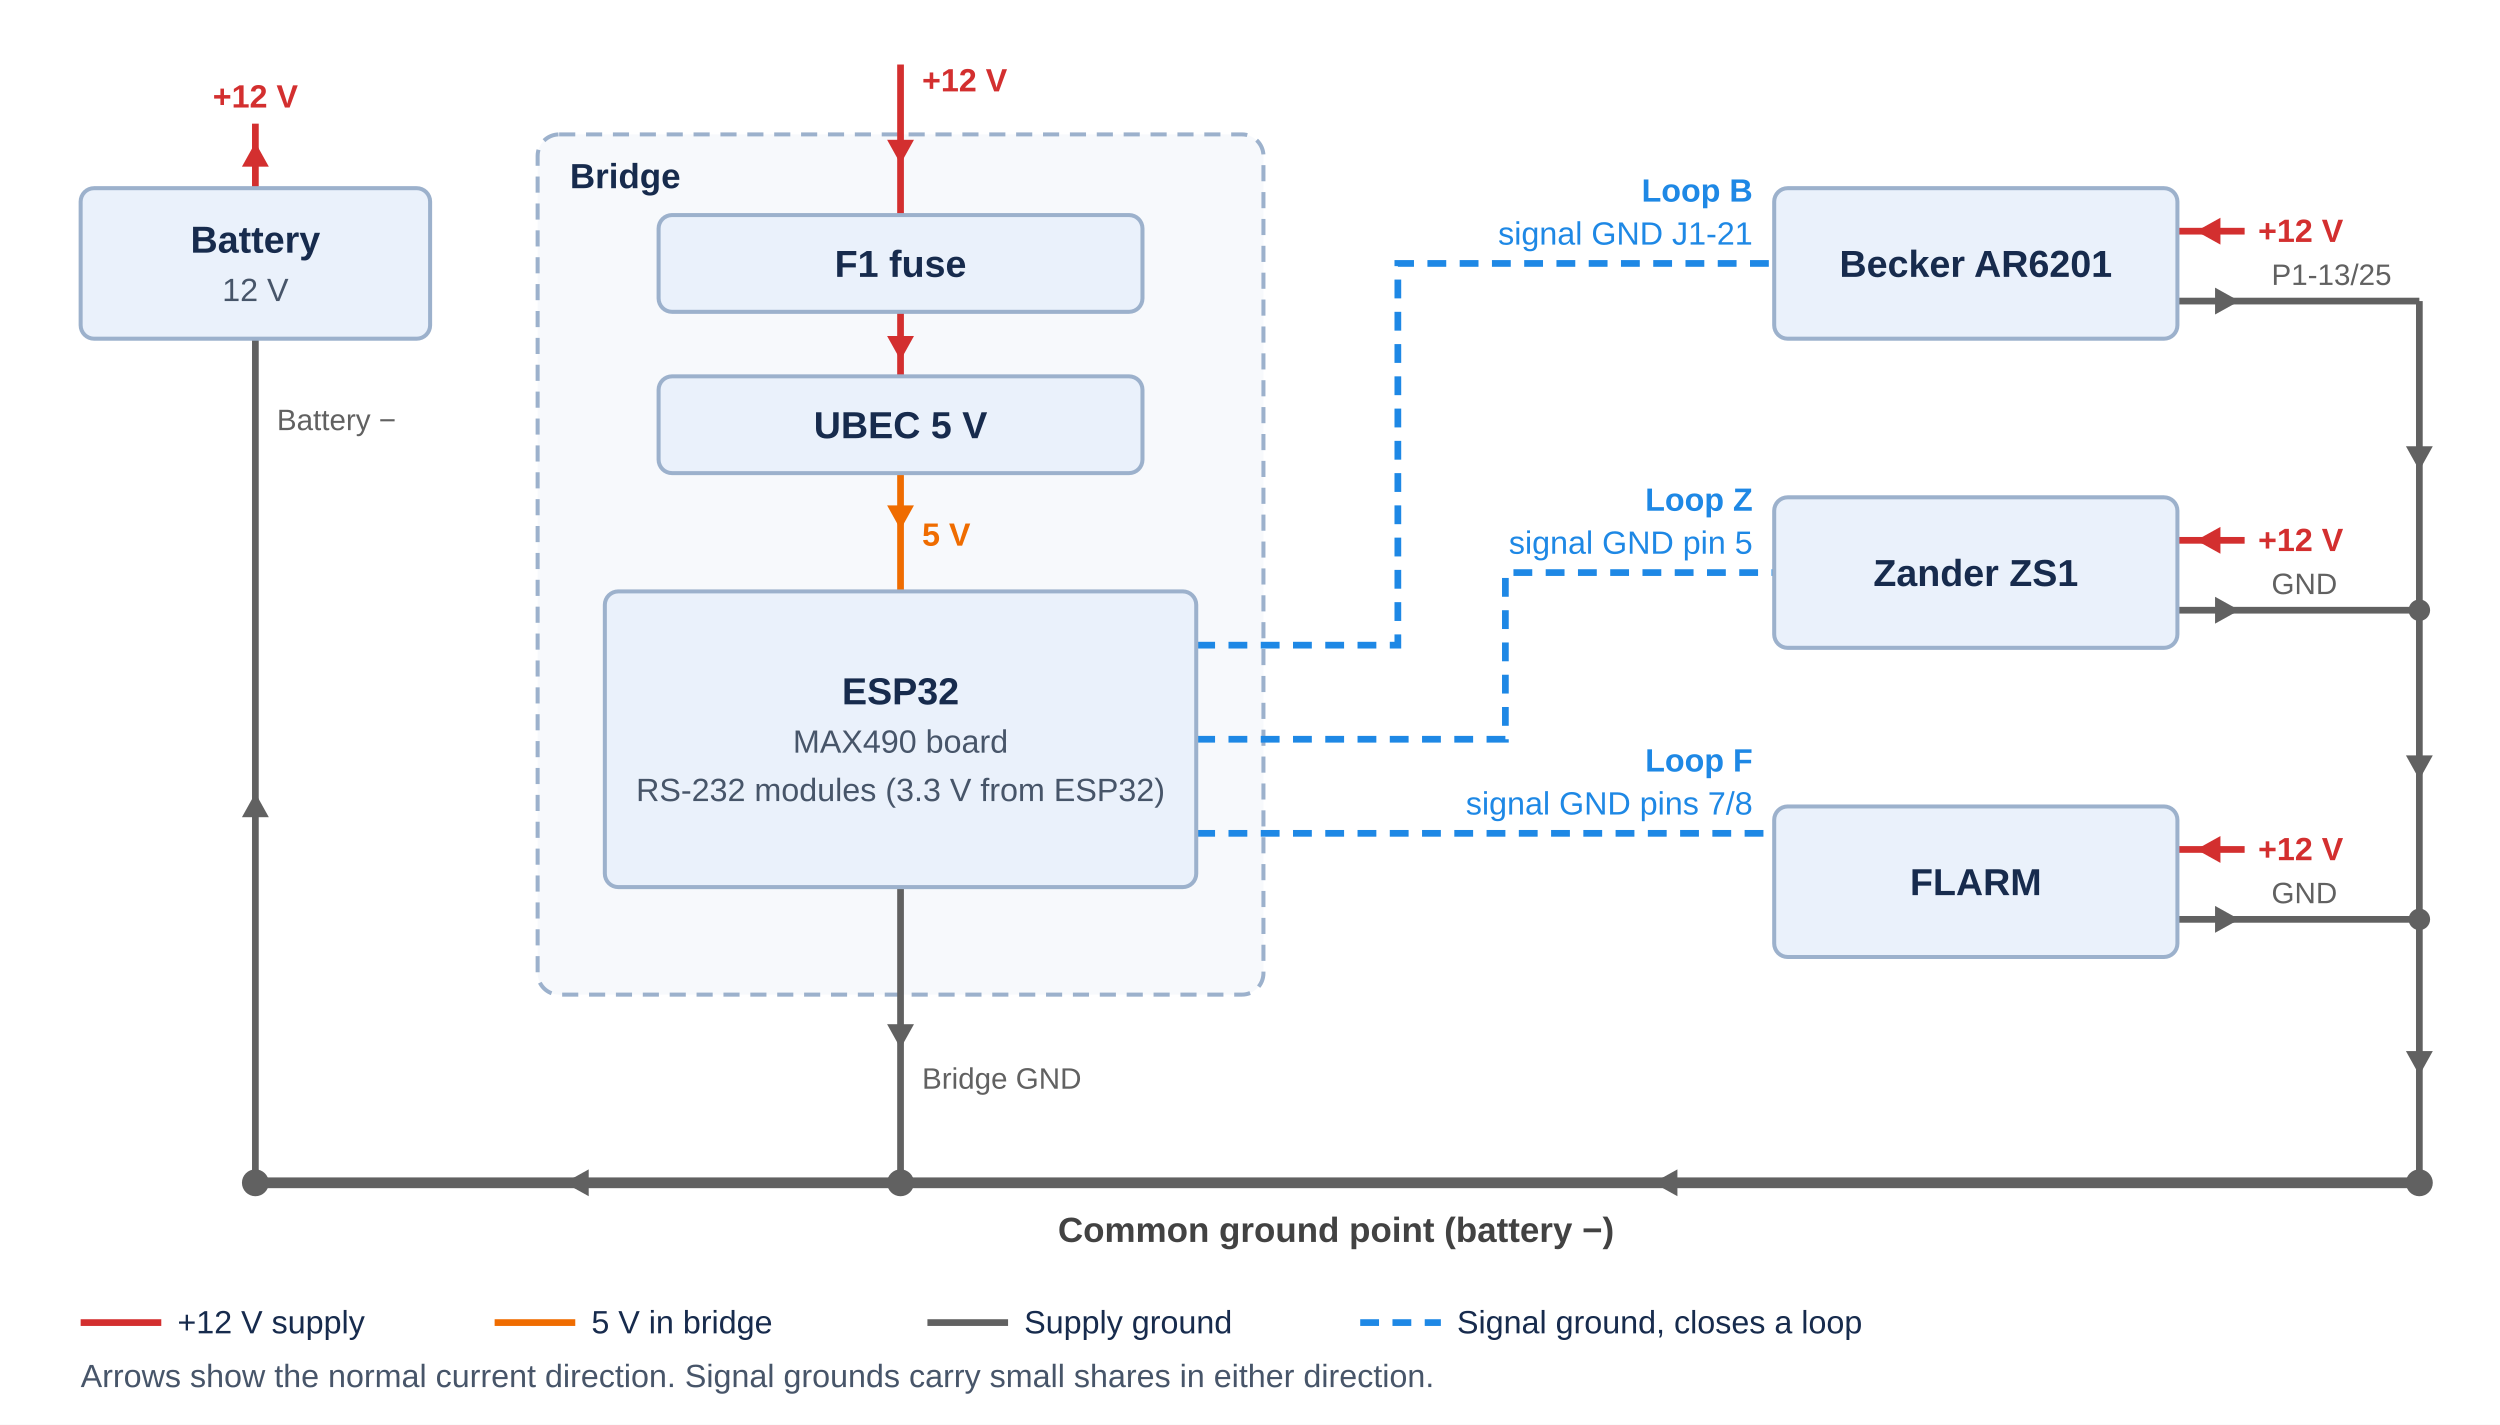
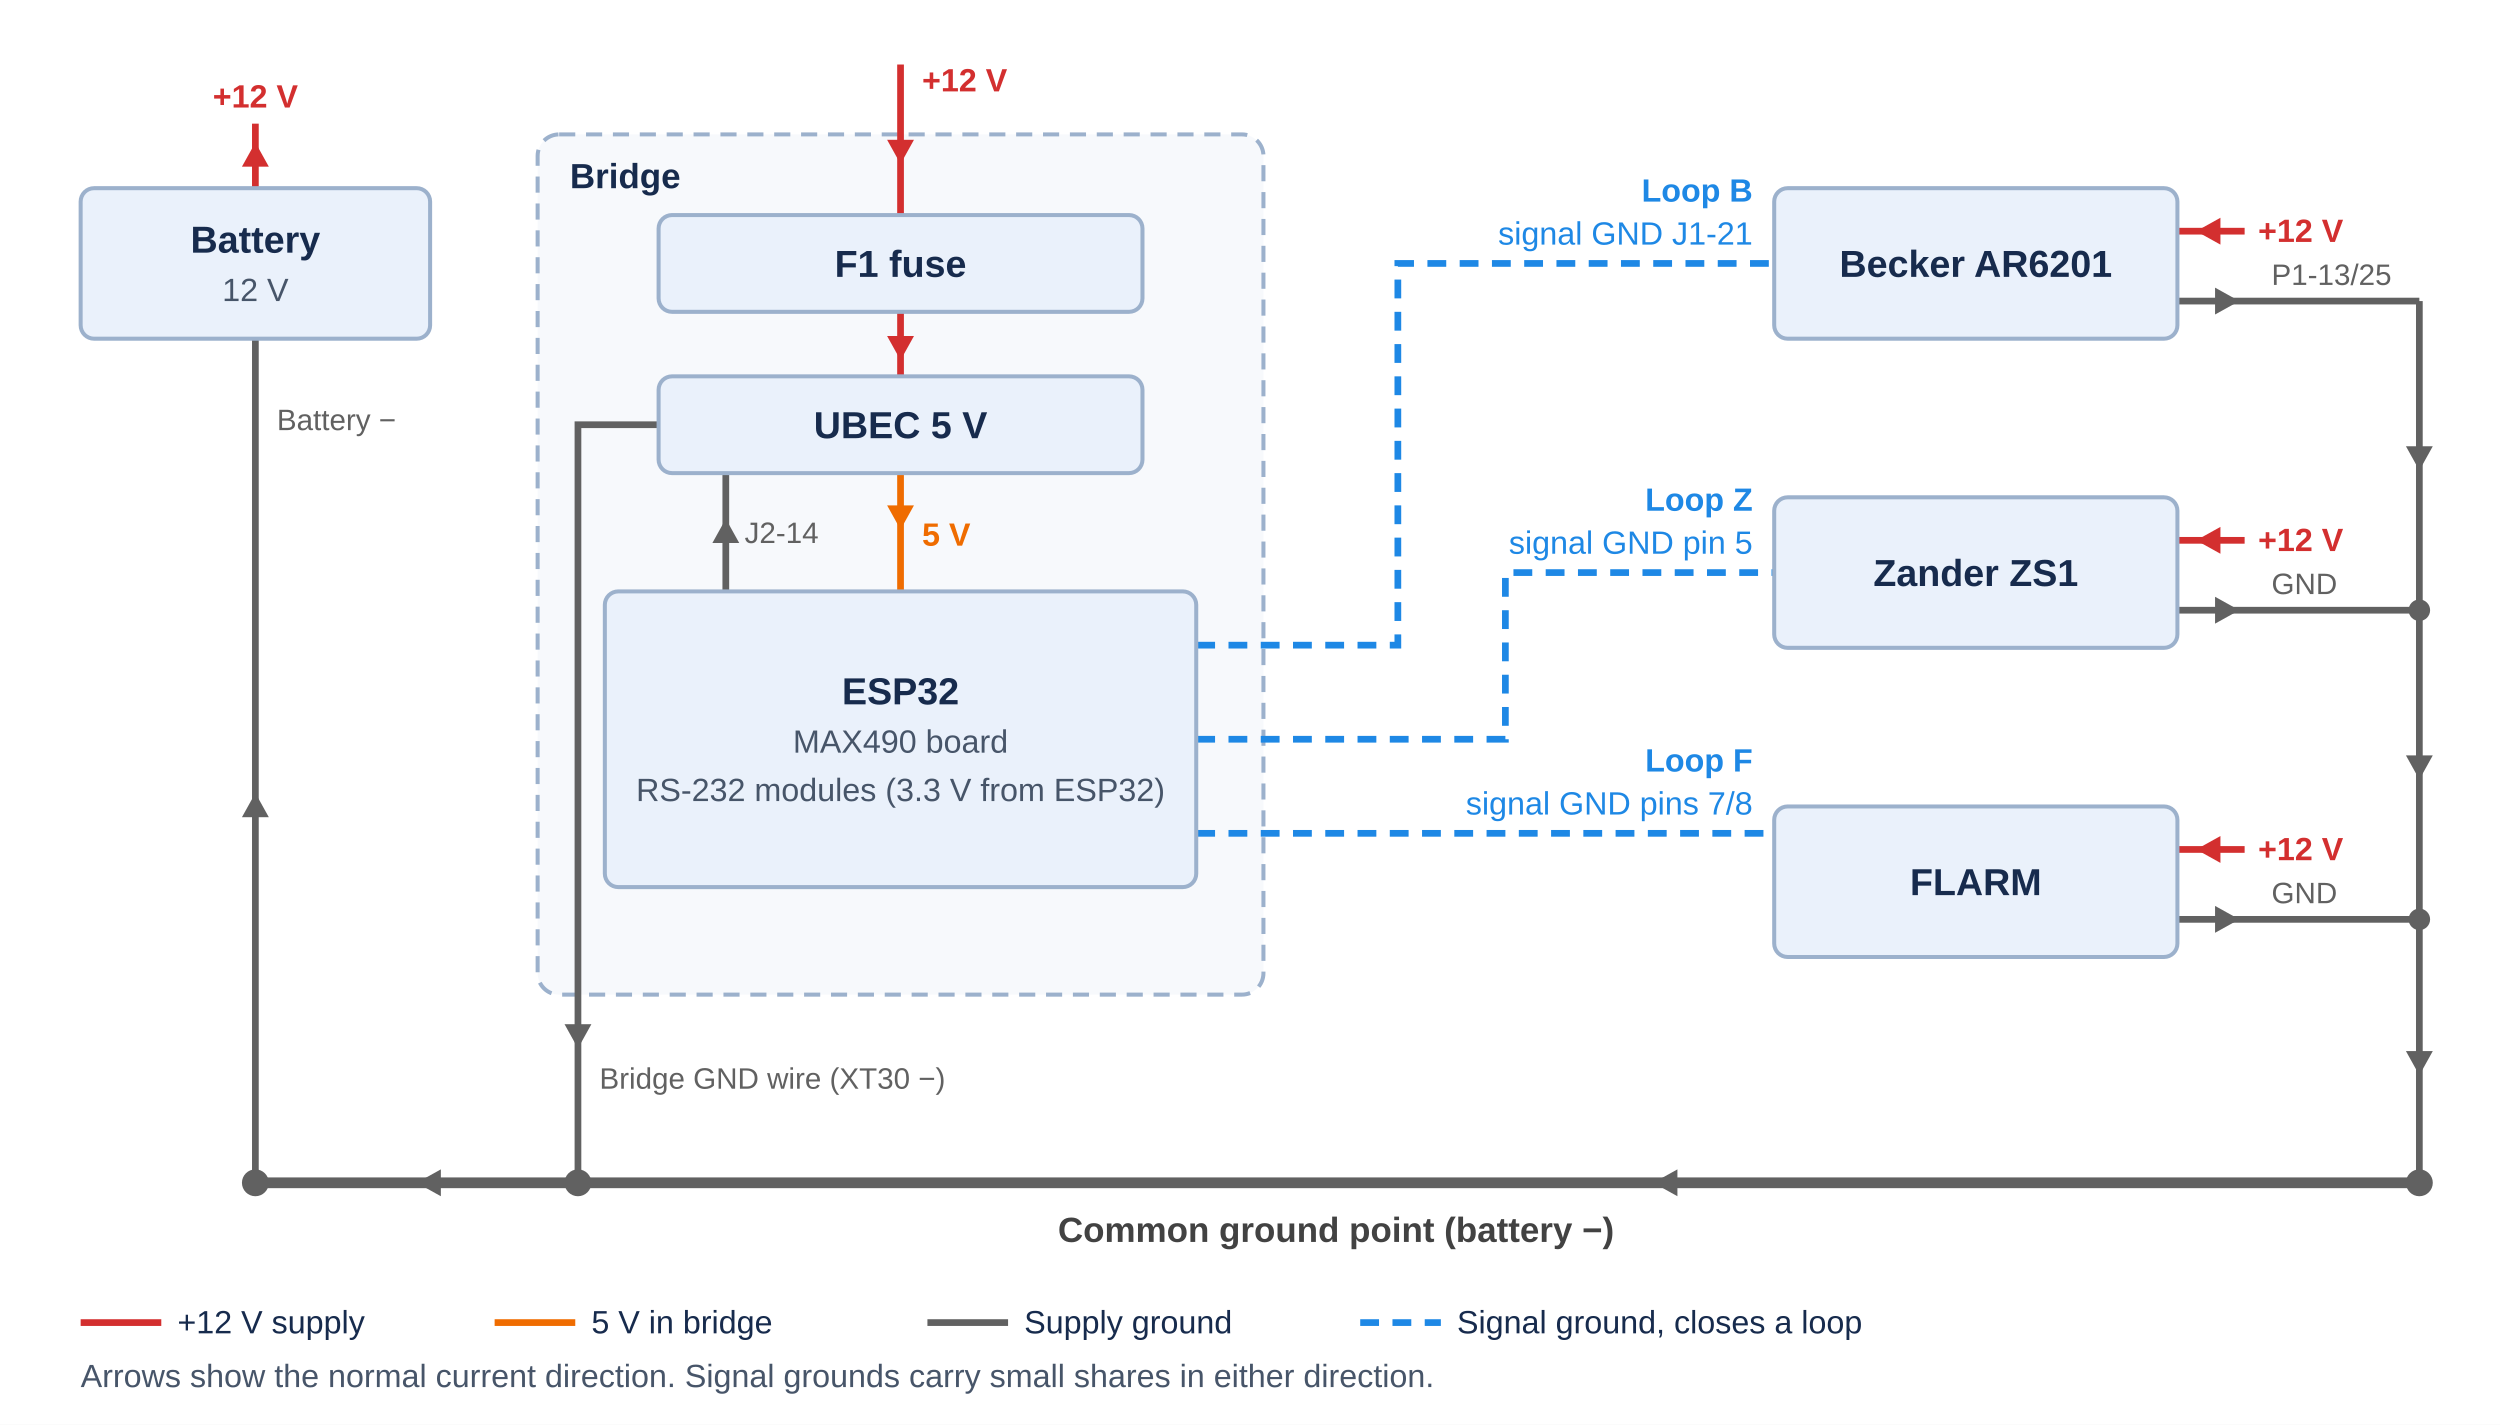
<svg xmlns="http://www.w3.org/2000/svg" width="930" height="530" viewBox="0 0 930 530" role="img" aria-labelledby="title desc">
  <rect width="930" height="530" fill="white" />
  <g font-family="Arial,sans-serif">
    <rect x="200" y="50" width="270" height="320" rx="8" fill="#f7f9fc" stroke="#9cb1cc" stroke-width="1.5" stroke-dasharray="6 4" />
    <path d="M95 70 L95 46" stroke="#d32f2f" stroke-width="2.5" fill="none" />
    <path d="M335 24 L335 80" stroke="#d32f2f" stroke-width="2.5" fill="none" />
    <path d="M335 116 L335 140" stroke="#d32f2f" stroke-width="2.5" fill="none" />
    <path d="M335 176 L335 220" stroke="#ef6c00" stroke-width="2.5" fill="none" />
    <path d="M95 126 L95 440" stroke="#616161" stroke-width="2.5" fill="none" />
-     <path d="M335 330 L335 440" stroke="#616161" stroke-width="2.5" fill="none" />
+     <path d="M270 220 L270 176" stroke="#616161" stroke-width="2.5" fill="none" />
+     <path d="M245 158 L215 158 L215 440" stroke="#616161" stroke-width="2.5" fill="none" />
    <path d="M900 112 L900 440" stroke="#616161" stroke-width="2.5" fill="none" />
    <path d="M95 440 L900 440" stroke="#616161" stroke-width="4" fill="none" />
    <path d="M810 86 L835 86" stroke="#d32f2f" stroke-width="2.5" fill="none" />
    <path d="M810 112 L900 112" stroke="#616161" stroke-width="2.5" fill="none" />
    <path d="M445 240 L520 240 L520 98 L660 98" stroke="#1e88e5" stroke-width="2.5" fill="none" stroke-dasharray="7 5" />
    <path d="M810 201 L835 201" stroke="#d32f2f" stroke-width="2.5" fill="none" />
    <path d="M810 227 L900 227" stroke="#616161" stroke-width="2.5" fill="none" />
    <path d="M445 275 L560 275 L560 213 L660 213" stroke="#1e88e5" stroke-width="2.5" fill="none" stroke-dasharray="7 5" />
    <path d="M810 316 L835 316" stroke="#d32f2f" stroke-width="2.5" fill="none" />
    <path d="M810 342 L900 342" stroke="#616161" stroke-width="2.5" fill="none" />
    <path d="M445 310 L660 310" stroke="#1e88e5" stroke-width="2.5" fill="none" stroke-dasharray="7 5" />
    <path d="M30 492 H60" stroke="#d32f2f" stroke-width="2.5" />
    <path d="M184 492 H214" stroke="#ef6c00" stroke-width="2.5" />
    <path d="M345 492 H375" stroke="#616161" stroke-width="2.5" />
    <path d="M506 492 H536" stroke="#1e88e5" stroke-width="2.5" stroke-dasharray="7 5" />
    <polygon points="90,62 100,62 95,53" fill="#d32f2f" />
    <polygon points="330,52 340,52 335,61" fill="#d32f2f" />
    <polygon points="330,125 340,125 335,134" fill="#d32f2f" />
    <polygon points="330,188 340,188 335,197" fill="#ef6c00" />
    <polygon points="90,304 100,304 95,295" fill="#616161" />
-     <polygon points="330,381 340,381 335,390" fill="#616161" />
+     <polygon points="265,202 275,202 270,193" fill="#616161" />
+     <polygon points="210,381 220,381 215,390" fill="#616161" />
    <polygon points="895,166 905,166 900,175" fill="#616161" />
    <polygon points="895,281 905,281 900,290" fill="#616161" />
    <polygon points="895,391 905,391 900,400" fill="#616161" />
    <polygon points="624,435 624,445 615,440" fill="#616161" />
-     <polygon points="219,435 219,445 210,440" fill="#616161" />
+     <polygon points="164,435 164,445 155,440" fill="#616161" />
    <circle cx="95" cy="440" r="5" fill="#616161" />
-     <circle cx="335" cy="440" r="5" fill="#616161" />
+     <circle cx="215" cy="440" r="5" fill="#616161" />
    <circle cx="900" cy="440" r="5" fill="#616161" />
    <circle cx="900" cy="227" r="4" fill="#616161" />
    <circle cx="900" cy="342" r="4" fill="#616161" />
    <polygon points="826,81 826,91 817,86" fill="#d32f2f" />
    <polygon points="824,107 824,117 833,112" fill="#616161" />
    <polygon points="826,196 826,206 817,201" fill="#d32f2f" />
    <polygon points="824,222 824,232 833,227" fill="#616161" />
    <polygon points="826,311 826,321 817,316" fill="#d32f2f" />
    <polygon points="824,337 824,347 833,342" fill="#616161" />
    <rect x="660" y="70" width="150" height="56" rx="5" fill="#eaf1fb" stroke="#9cb1cc" stroke-width="1.5" />
    <rect x="660" y="185" width="150" height="56" rx="5" fill="#eaf1fb" stroke="#9cb1cc" stroke-width="1.5" />
    <rect x="660" y="300" width="150" height="56" rx="5" fill="#eaf1fb" stroke="#9cb1cc" stroke-width="1.5" />
    <rect x="30" y="70" width="130" height="56" rx="5" fill="#eaf1fb" stroke="#9cb1cc" stroke-width="1.5" />
    <rect x="245" y="80" width="180" height="36" rx="5" fill="#eaf1fb" stroke="#9cb1cc" stroke-width="1.5" />
    <rect x="245" y="140" width="180" height="36" rx="5" fill="#eaf1fb" stroke="#9cb1cc" stroke-width="1.5" />
    <rect x="225" y="220" width="220" height="110" rx="5" fill="#eaf1fb" stroke="#9cb1cc" stroke-width="1.5" />
    <text x="212" y="70" font-size="13" fill="#172b4d" text-anchor="start" font-weight="700">Bridge</text>
    <text x="95" y="40" font-size="12" fill="#d32f2f" text-anchor="middle" font-weight="700">+12 V</text>
    <text x="343" y="34" font-size="12" fill="#d32f2f" text-anchor="start" font-weight="700">+12 V</text>
    <text x="343" y="203" font-size="12" fill="#ef6c00" text-anchor="start" font-weight="700">5 V</text>
+     <text x="277" y="202" font-size="11" fill="#616161" text-anchor="start">J2-14</text>
    <text x="735.0" y="103.0" font-size="14" fill="#172b4d" text-anchor="middle" font-weight="700">Becker AR6201</text>
    <text x="840" y="90" font-size="12" fill="#d32f2f" text-anchor="start" font-weight="700">+12 V</text>
    <text x="845" y="106" font-size="11" fill="#616161" text-anchor="start">P1-13/25</text>
    <text x="652" y="75" font-size="12" fill="#1e88e5" text-anchor="end" font-weight="700">Loop B</text>
    <text x="652" y="91" font-size="12" fill="#1e88e5" text-anchor="end">signal GND J1-21</text>
    <text x="735.0" y="218.0" font-size="14" fill="#172b4d" text-anchor="middle" font-weight="700">Zander ZS1</text>
    <text x="840" y="205" font-size="12" fill="#d32f2f" text-anchor="start" font-weight="700">+12 V</text>
    <text x="845" y="221" font-size="11" fill="#616161" text-anchor="start">GND</text>
    <text x="652" y="190" font-size="12" fill="#1e88e5" text-anchor="end" font-weight="700">Loop Z</text>
    <text x="652" y="206" font-size="12" fill="#1e88e5" text-anchor="end">signal GND pin 5</text>
    <text x="735.0" y="333.0" font-size="14" fill="#172b4d" text-anchor="middle" font-weight="700">FLARM</text>
    <text x="840" y="320" font-size="12" fill="#d32f2f" text-anchor="start" font-weight="700">+12 V</text>
    <text x="845" y="336" font-size="11" fill="#616161" text-anchor="start">GND</text>
    <text x="652" y="287" font-size="12" fill="#1e88e5" text-anchor="end" font-weight="700">Loop F</text>
    <text x="652" y="303" font-size="12" fill="#1e88e5" text-anchor="end">signal GND pins 7/8</text>
    <text x="95.0" y="94.0" font-size="14" fill="#172b4d" text-anchor="middle" font-weight="700">Battery</text>
    <text x="95.0" y="112.0" font-size="12" fill="#475569" text-anchor="middle">12 V</text>
    <text x="335.0" y="103.0" font-size="14" fill="#172b4d" text-anchor="middle" font-weight="700">F1 fuse</text>
    <text x="335.0" y="163.0" font-size="14" fill="#172b4d" text-anchor="middle" font-weight="700">UBEC 5 V</text>
    <text x="335.0" y="262.0" font-size="14" fill="#172b4d" text-anchor="middle" font-weight="700">ESP32</text>
    <text x="335.0" y="280.0" font-size="12" fill="#475569" text-anchor="middle">MAX490 board</text>
    <text x="335.0" y="298.0" font-size="12" fill="#475569" text-anchor="middle">RS-232 modules (3.3 V from ESP32)</text>
    <text x="103" y="160" font-size="11" fill="#616161" text-anchor="start">Battery −</text>
-     <text x="343" y="405" font-size="11" fill="#616161" text-anchor="start">Bridge GND</text>
+     <text x="223" y="405" font-size="11" fill="#616161" text-anchor="start">Bridge GND wire (XT30 −)</text>
    <text x="497" y="462" font-size="13" fill="#424242" text-anchor="middle" font-weight="700">Common ground point (battery −)</text>
    <text x="66" y="496" font-size="12" fill="#172b4d" text-anchor="start">+12 V supply</text>
    <text x="220" y="496" font-size="12" fill="#172b4d" text-anchor="start">5 V in bridge</text>
    <text x="381" y="496" font-size="12" fill="#172b4d" text-anchor="start">Supply ground</text>
    <text x="542" y="496" font-size="12" fill="#172b4d" text-anchor="start">Signal ground, closes a loop</text>
    <text x="30" y="516" font-size="12" fill="#475569" text-anchor="start">Arrows show the normal current direction. Signal grounds carry small shares in either direction.</text>
  </g>
</svg>
